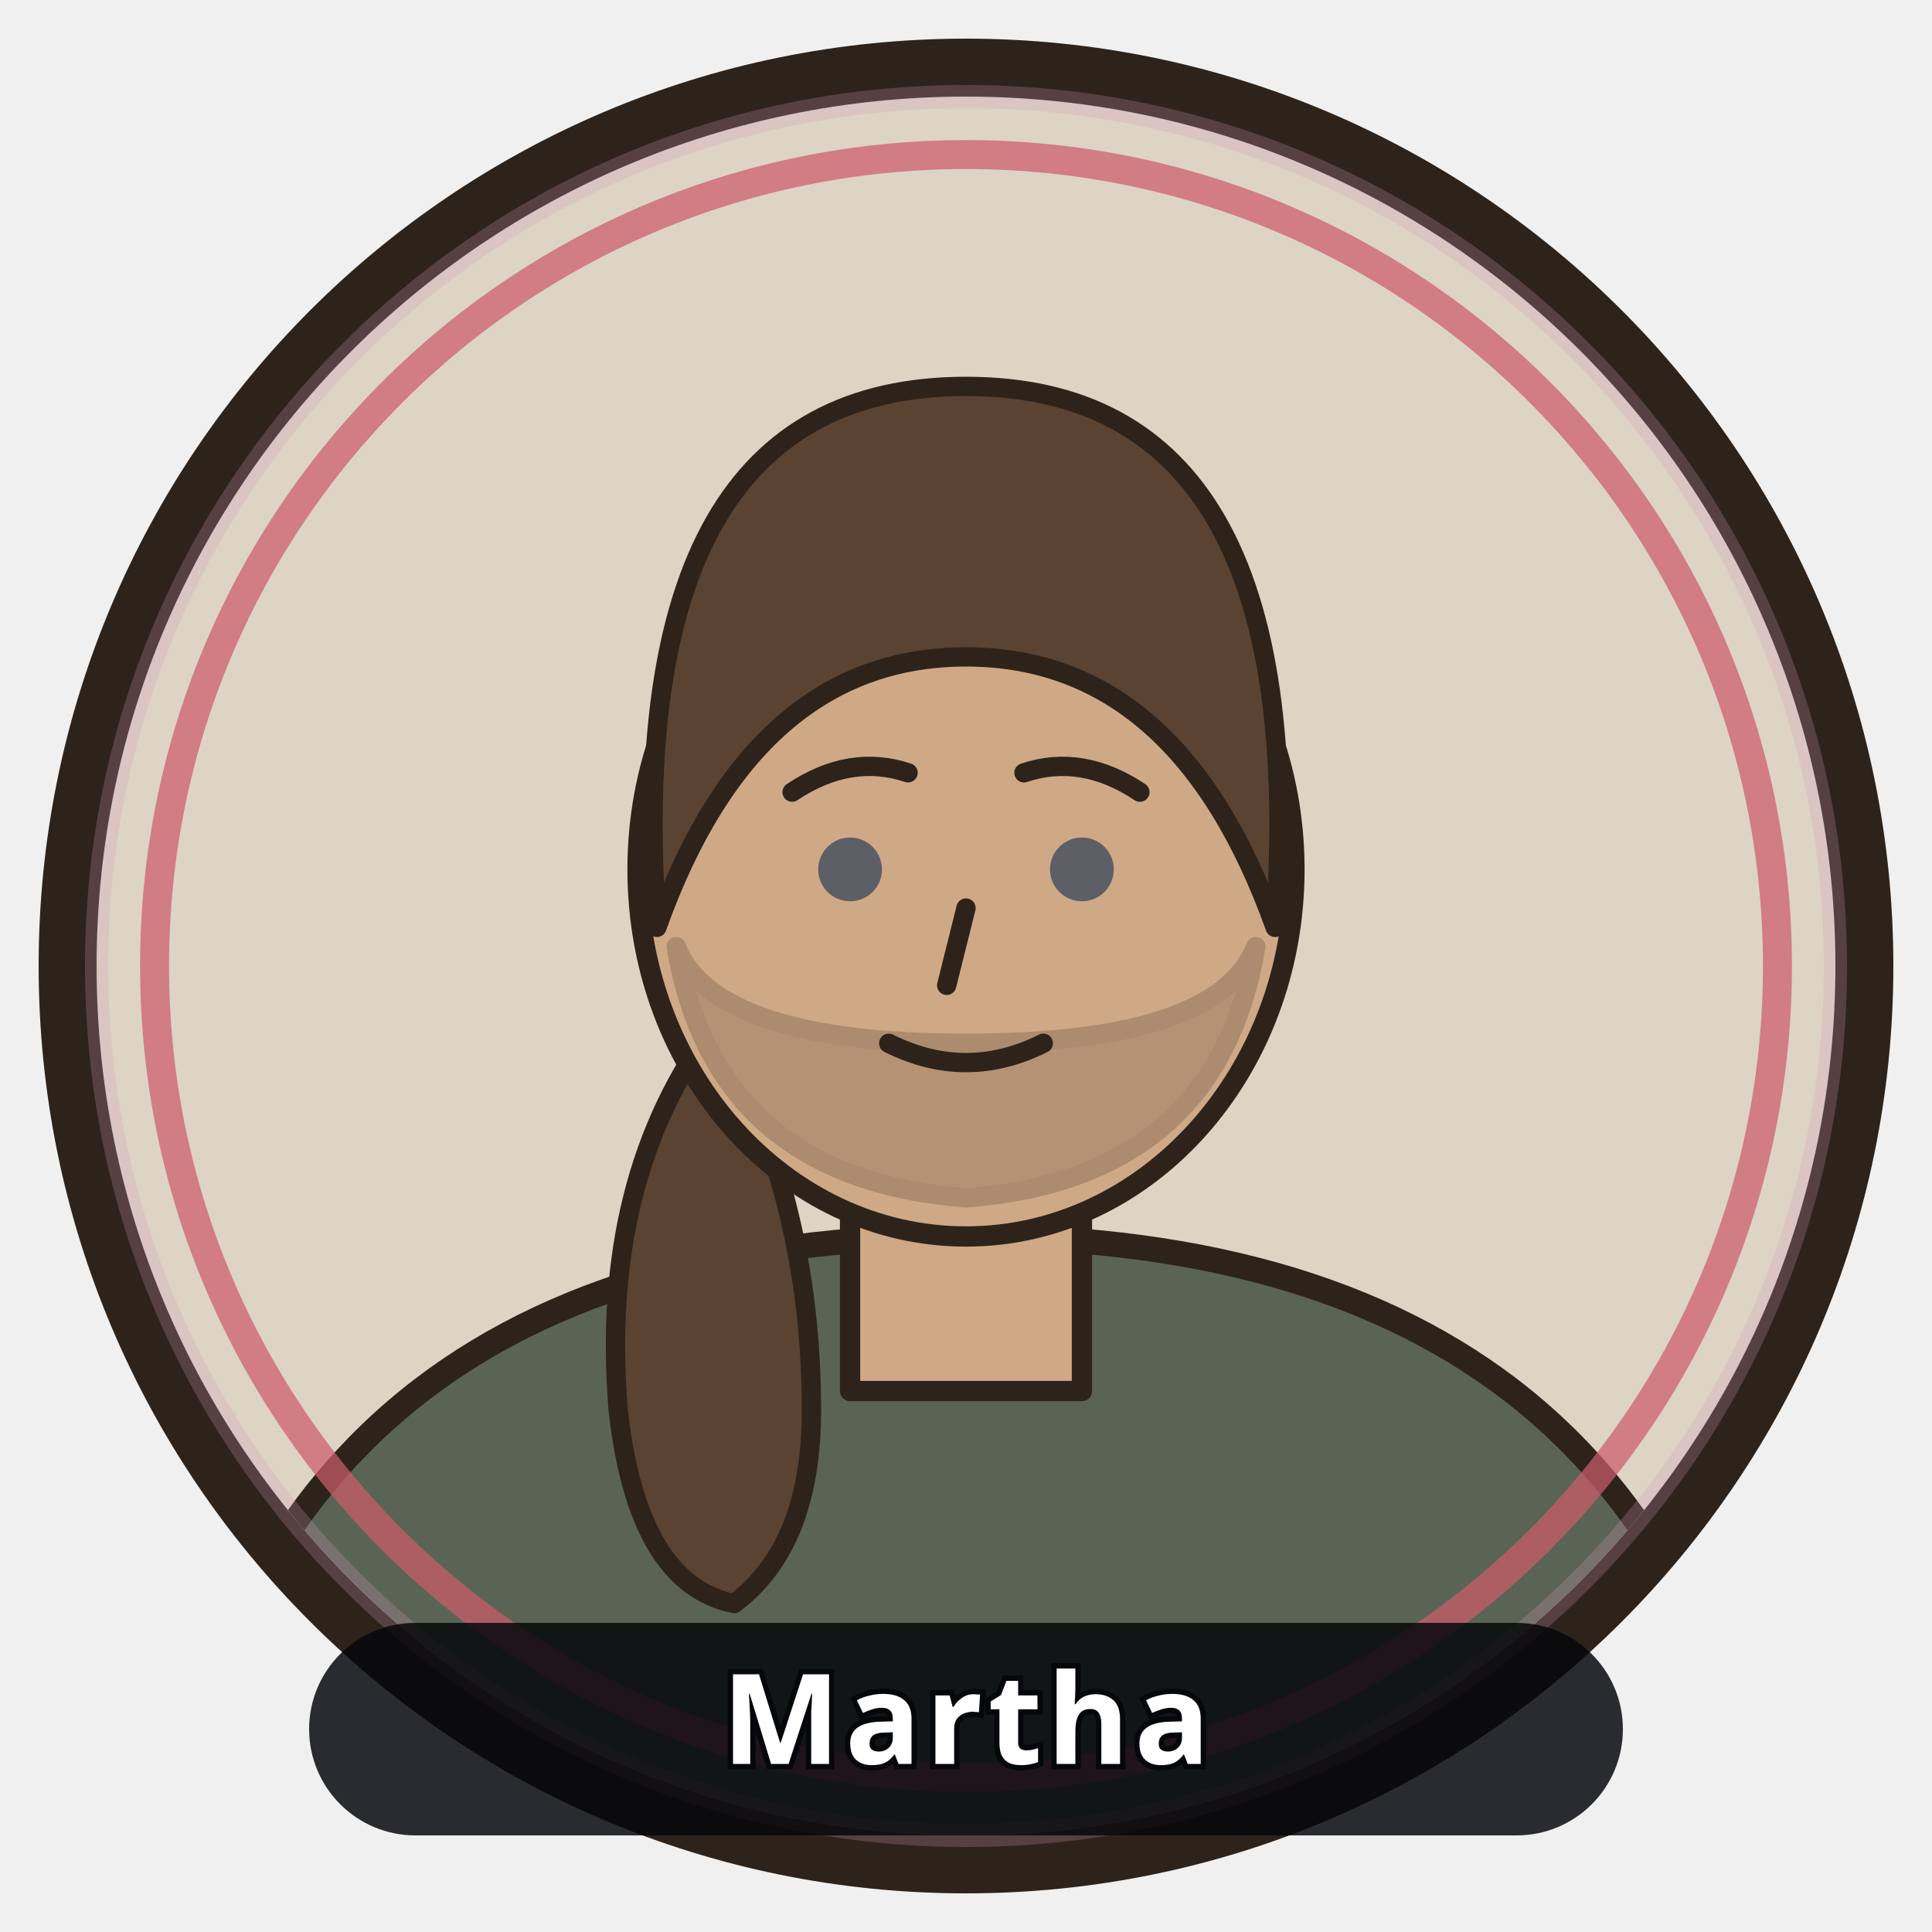
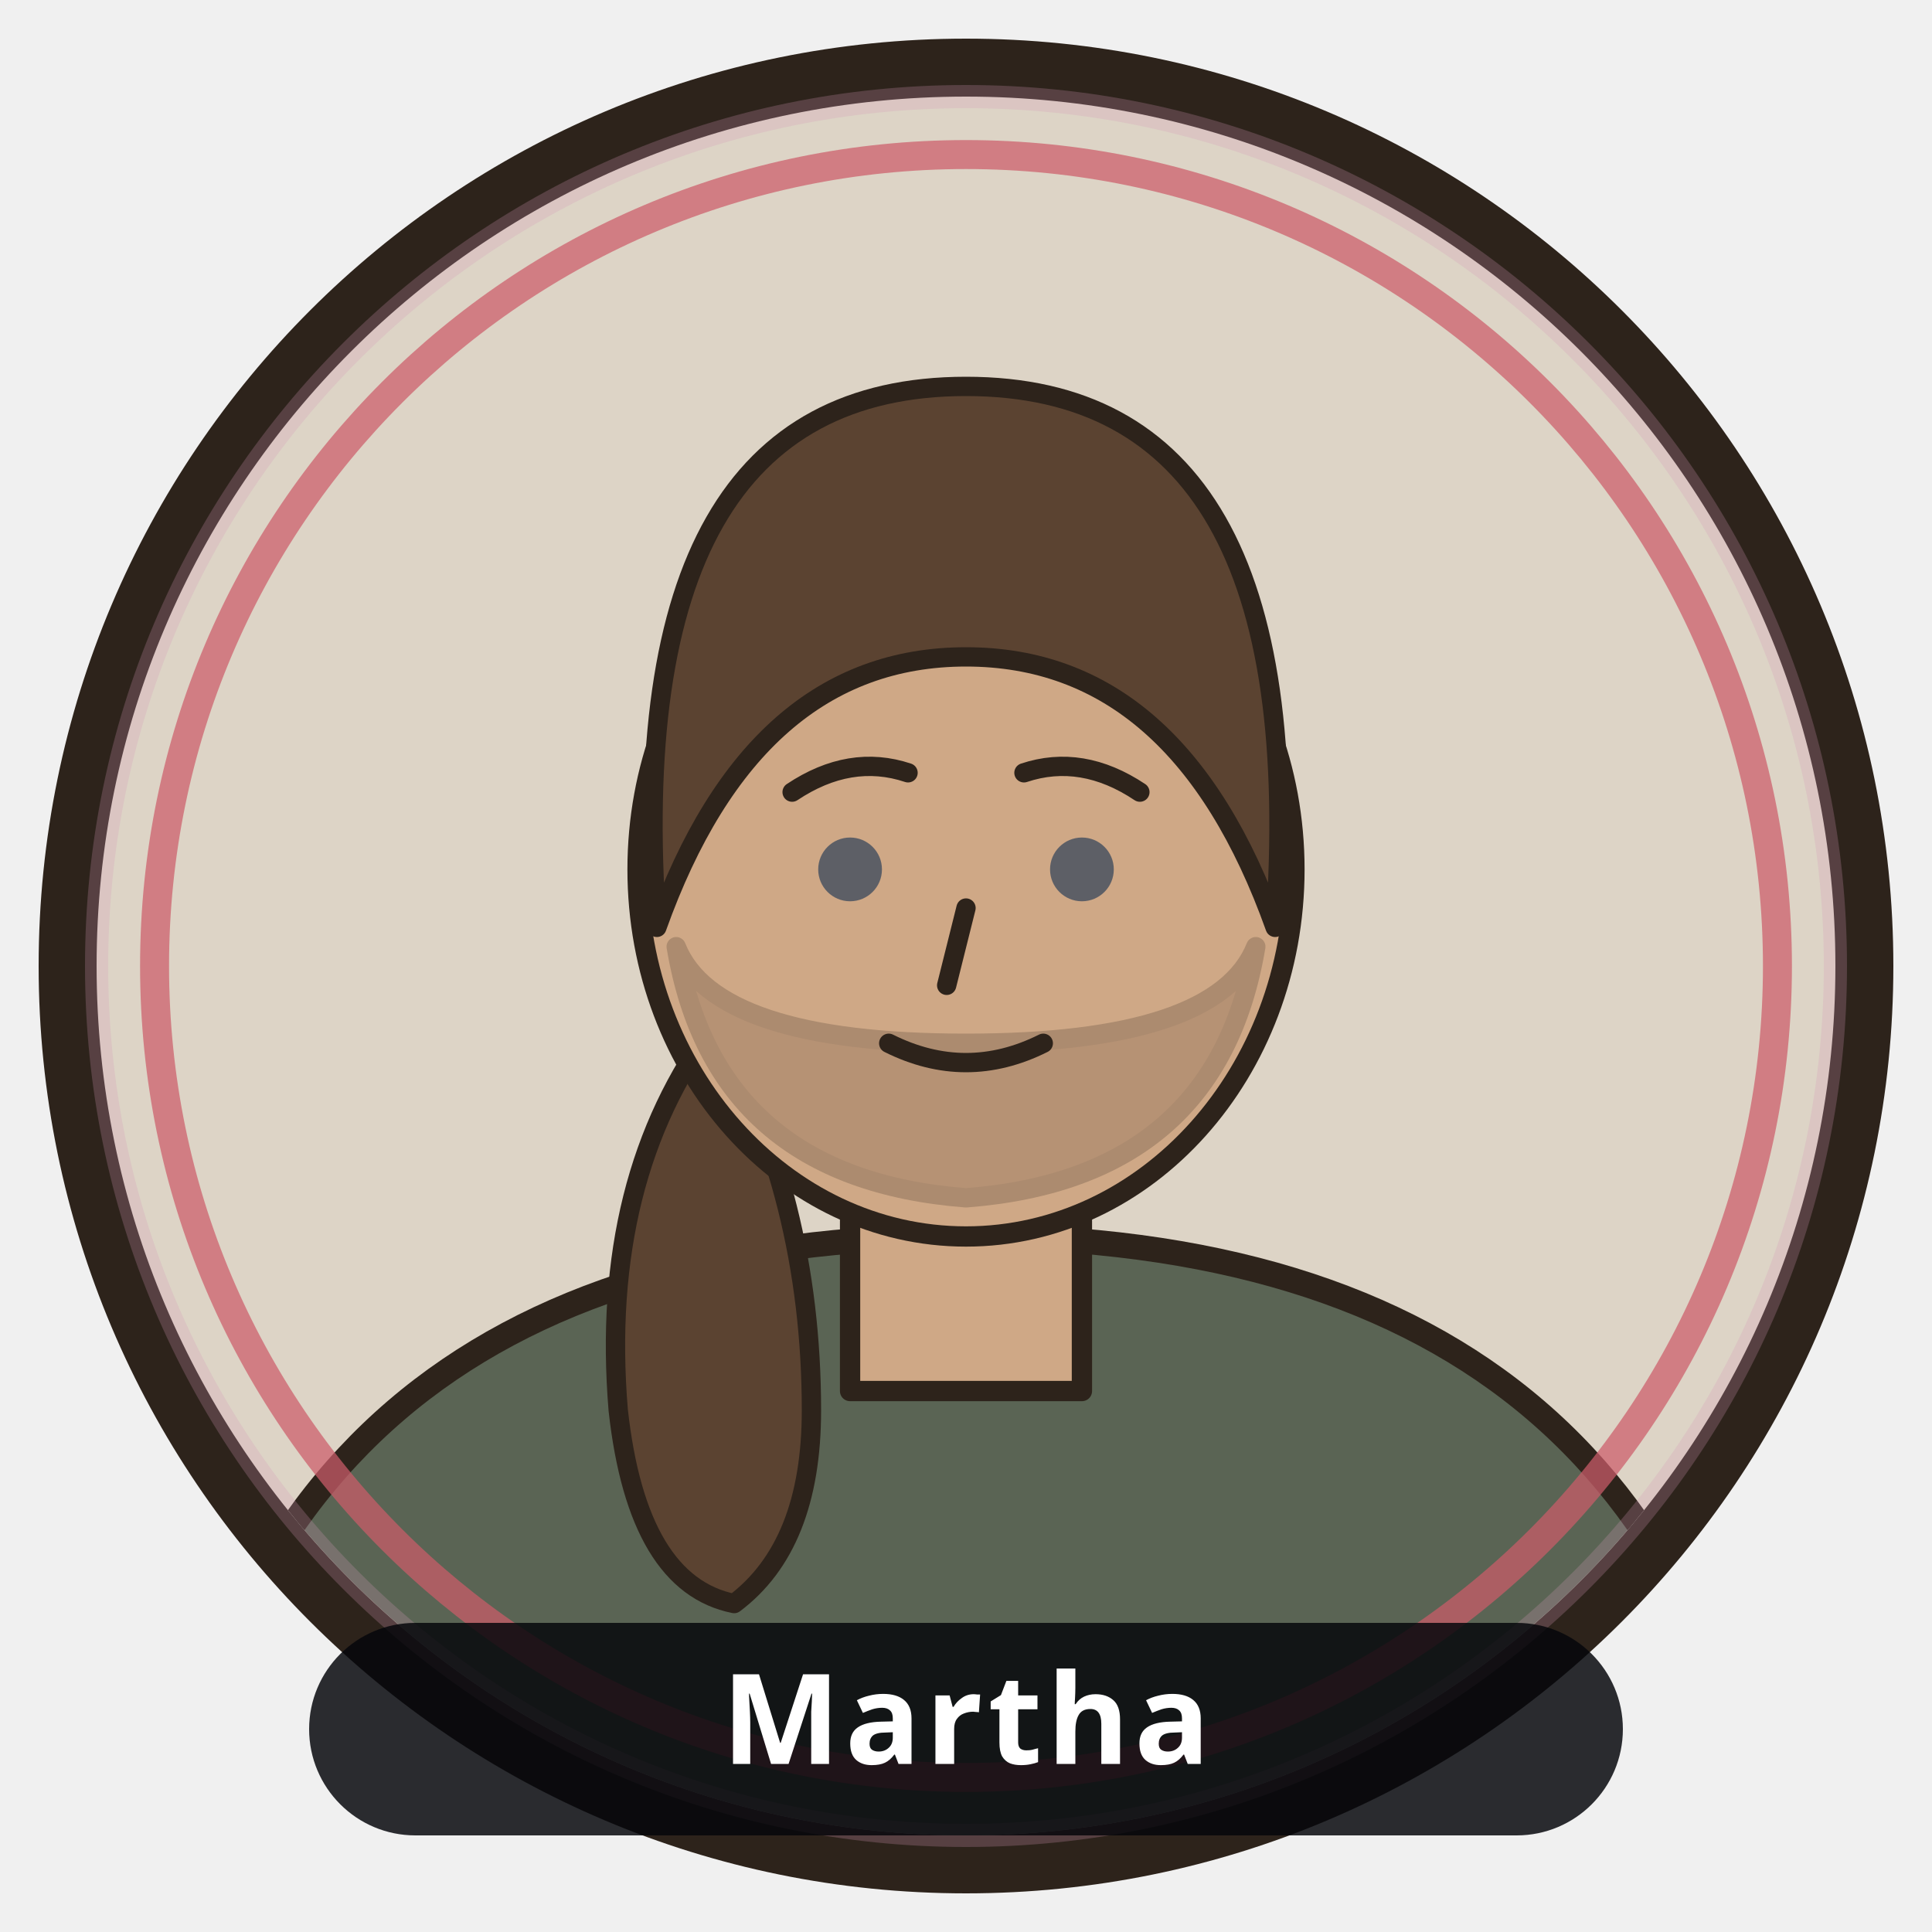
<svg xmlns="http://www.w3.org/2000/svg" viewBox="0 0 100 100">
  <style>
.ring{fill:#ddd4c6;stroke:#2d231b;stroke-width:3;}
.gold{fill:none;stroke:hsl(353 52% 58%);stroke-width:1.5;opacity:.72;}
.cloak{fill:#5a6454;stroke:#2d231b;stroke-width:1.3;stroke-linejoin:round;}
.skin{fill:#cfa886;stroke:#2d231b;stroke-width:1.05;stroke-linejoin:round;}
.hair{fill:#5b4331;stroke:#2d231b;stroke-width:1;stroke-linejoin:round;}
.ln{fill:none;stroke:#2d231b;stroke-width:1;stroke-linecap:round;}
.hl{fill:none;stroke:#d7d0c2;stroke-width:.8;opacity:.84;}
.eye{fill:#5d5f66;}
</style>
  <circle class="ring" cx="50" cy="50" r="46.5" />
  <clipPath id="t">
    <circle cx="50" cy="50" r="45" />
  </clipPath>
  <g clip-path="url(#t)">
    <path class="cloak" d="M8,100 q4,-36 42,-36 q38,0 42,36 Z" />
    <rect class="skin" x="44" y="58" width="12" height="14" />
    <path class="hair" d="M37,53 q-6,8 -5,20 q1,9 6,10 q4,-3 4,-10 q0,-11 -5,-20 Z" />
    <ellipse class="skin" cx="50" cy="45" rx="17" ry="19" />
    <path class="hair" d="M34,48 q-2,-28 16,-28 q18,0 16,28 q-5,-14 -16,-14 q-11,0 -16,14 Z" />
    <path class="hair" d="M35,49 q2,12 15,13 q13,-1 15,-13 q-2,5 -15,5 q-13,0 -15,-5 Z" opacity=".22" />
    <circle class="eye" cx="44" cy="45" r="1.65" />
    <circle class="eye" cx="56" cy="45" r="1.65" />
    <path class="ln" d="M41,41 q3,-2 6,-1 M53,40 q3,-1 6,1" stroke-width=".9" />
    <line class="ln" x1="50" y1="47" x2="49" y2="51" stroke-width=".8" />
    <path class="ln" d="M46,54 q4,2 8,0" stroke-width=".92" />
  </g>
  <circle class="gold" cx="50" cy="50" r="42" />
  <circle cx="50" cy="50" r="45" fill="none" stroke="hsl(327 42% 72%)" stroke-opacity=".25" stroke-width="1.2" />
  <rect x="16" y="84" width="68" height="11" rx="5.5" fill="#05070b" fill-opacity="0.84" />
-   <text x="50" y="91.3" text-anchor="middle" font-family="Verdana, sans-serif" font-size="6.5" font-weight="700" letter-spacing="0.25" fill="#ffffff" stroke="#05070b" stroke-width="0.55" paint-order="stroke">Martha</text>
+   <text x="50" y="91.3" text-anchor="middle" font-family="Verdana, sans-serif" font-size="6.5" font-weight="700" letter-spacing="0.25" fill="#ffffff">Martha</text>
</svg>
